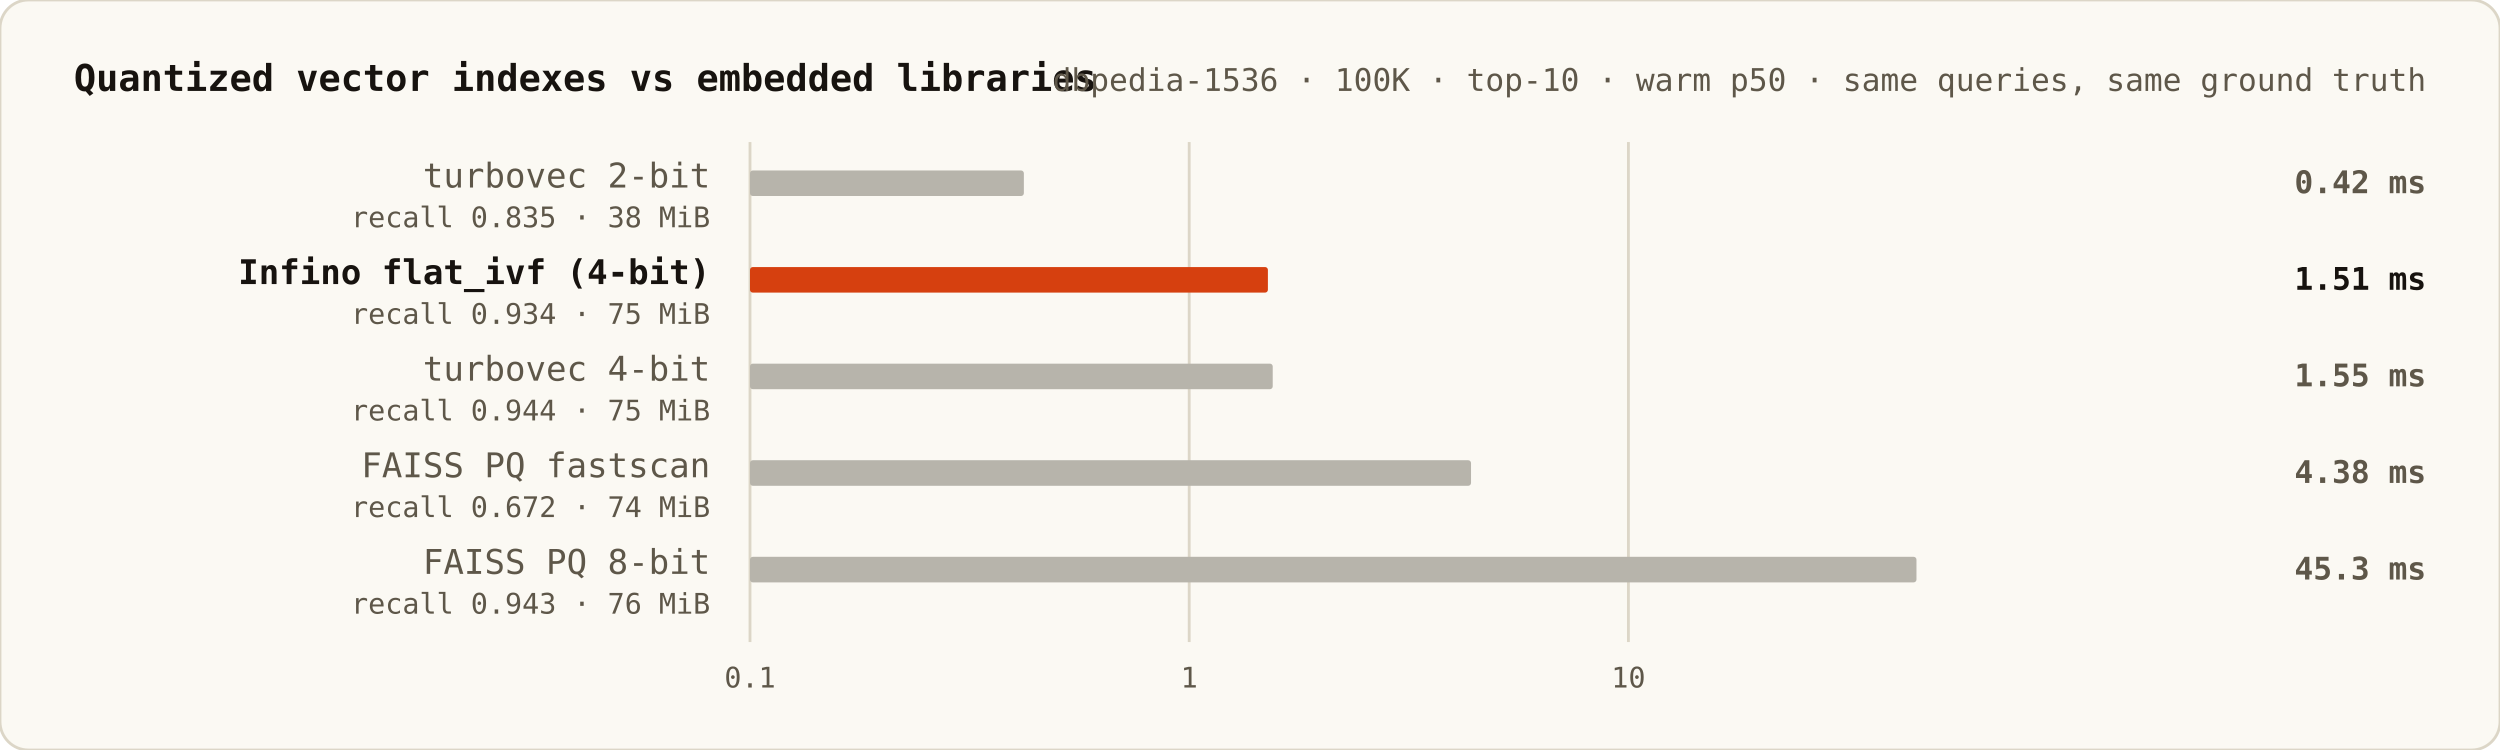
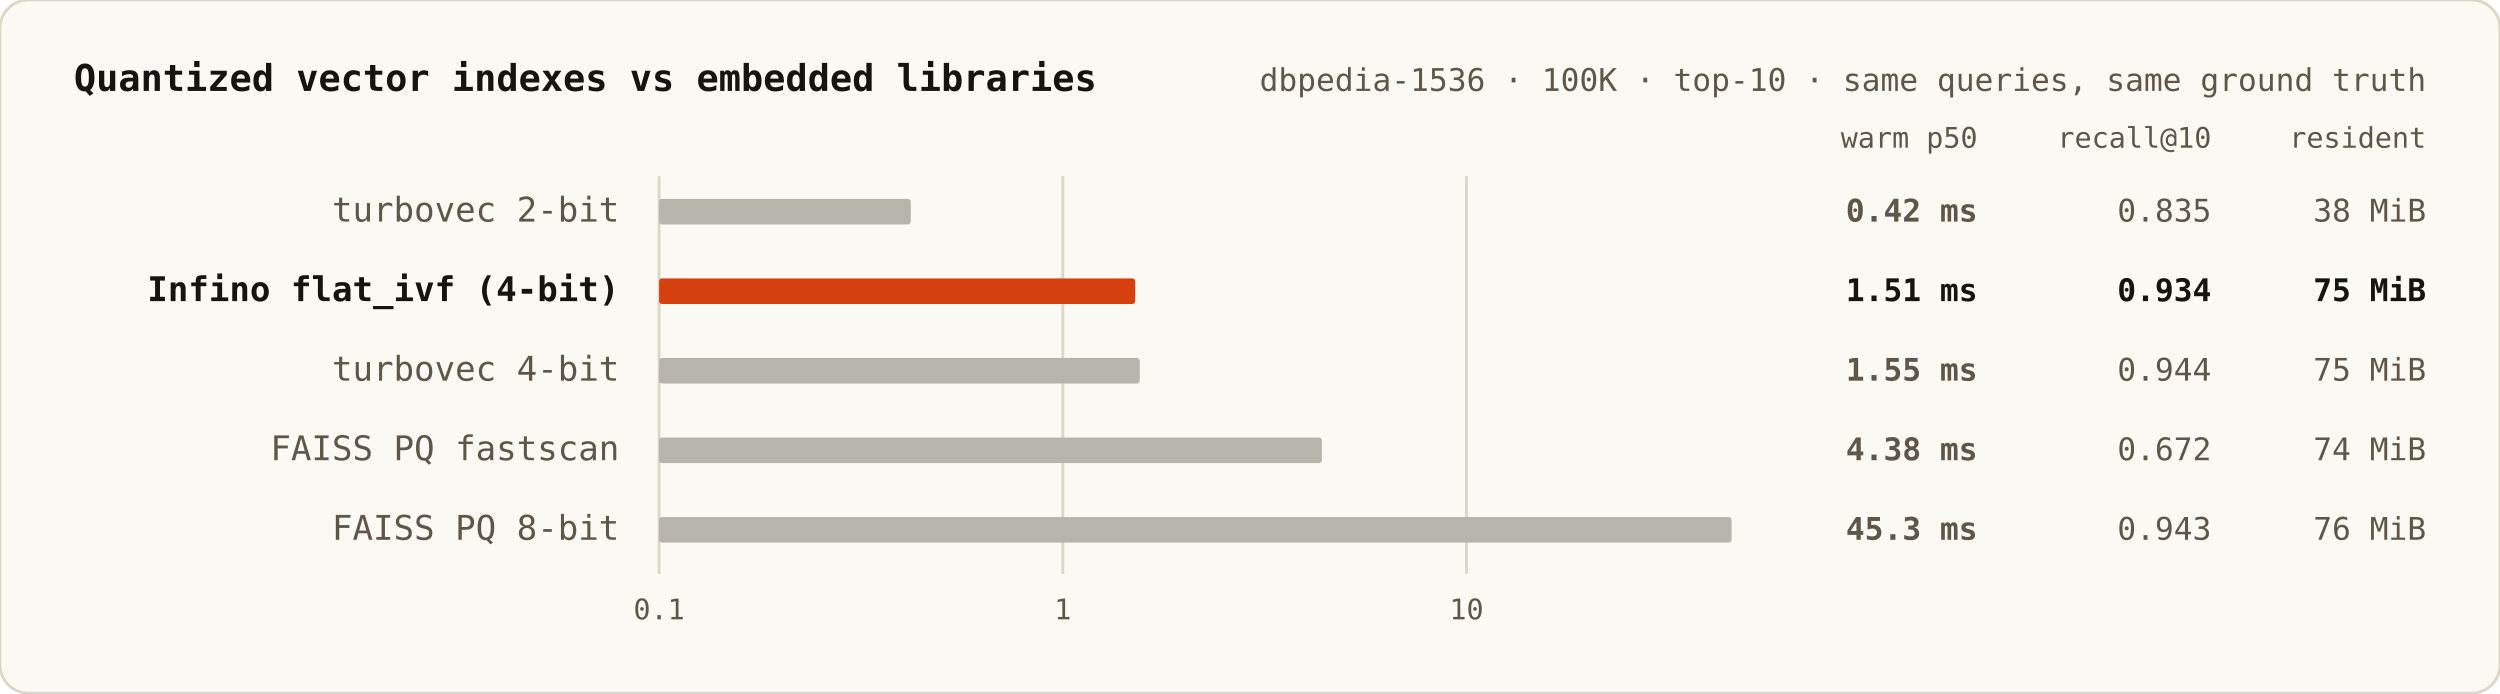
- <svg xmlns="http://www.w3.org/2000/svg" width="880" height="264" viewBox="0 0 880 264" role="img">
-   <rect width="880" height="264" rx="10" fill="#FBF9F3" stroke="#DCD6C7" />
+ <svg xmlns="http://www.w3.org/2000/svg" width="880" height="244" viewBox="0 0 880 244" role="img">
+   <rect width="880" height="244" rx="10" fill="#FBF9F3" stroke="#DCD6C7" />
  <text x="26.0" y="32.0" font-family="ui-monospace, SFMono-Regular, Menlo, Consolas, monospace" font-size="13" fill="#17130F" font-weight="600">Quantized vector indexes vs embedded libraries</text>
-   <text x="854.0" y="32.0" font-family="ui-monospace, SFMono-Regular, Menlo, Consolas, monospace" font-size="11" fill="#5E5749" text-anchor="end">dbpedia-1536 · 100K · top-10 · warm p50 · same queries, same ground truth</text>
-   <line x1="264.0" y1="50" x2="264.0" y2="226" stroke="#DCD6C7" />
-   <text x="264.0" y="242.0" font-family="ui-monospace, SFMono-Regular, Menlo, Consolas, monospace" font-size="10" fill="#5E5749" text-anchor="middle">0.1</text>
-   <line x1="418.6" y1="50" x2="418.6" y2="226" stroke="#DCD6C7" />
-   <text x="418.6" y="242.0" font-family="ui-monospace, SFMono-Regular, Menlo, Consolas, monospace" font-size="10" fill="#5E5749" text-anchor="middle">1</text>
-   <line x1="573.2" y1="50" x2="573.2" y2="226" stroke="#DCD6C7" />
-   <text x="573.2" y="242.0" font-family="ui-monospace, SFMono-Regular, Menlo, Consolas, monospace" font-size="10" fill="#5E5749" text-anchor="middle">10</text>
-   <text x="250.0" y="66.0" font-family="ui-monospace, SFMono-Regular, Menlo, Consolas, monospace" font-size="12" fill="#5E5749" text-anchor="end">turbovec 2-bit</text>
-   <text x="250.0" y="80.0" font-family="ui-monospace, SFMono-Regular, Menlo, Consolas, monospace" font-size="10" fill="#5E5749" text-anchor="end">recall 0.835 · 38 MiB</text>
-   <rect x="264" y="60" width="96.4" height="9" rx="1" fill="#B7B4AB" />
-   <text x="854.0" y="68.0" font-family="ui-monospace, SFMono-Regular, Menlo, Consolas, monospace" font-size="11" fill="#5E5749" font-weight="600" text-anchor="end">0.42 ms</text>
-   <text x="250.0" y="100.0" font-family="ui-monospace, SFMono-Regular, Menlo, Consolas, monospace" font-size="12" fill="#17130F" font-weight="600" text-anchor="end">Infino flat_ivf (4-bit)</text>
-   <text x="250.0" y="114.0" font-family="ui-monospace, SFMono-Regular, Menlo, Consolas, monospace" font-size="10" fill="#5E5749" text-anchor="end">recall 0.934 · 75 MiB</text>
-   <rect x="264" y="94" width="182.3" height="9" rx="1" fill="#D6400F" />
-   <text x="854.0" y="102.0" font-family="ui-monospace, SFMono-Regular, Menlo, Consolas, monospace" font-size="11" fill="#17130F" font-weight="600" text-anchor="end">1.51 ms</text>
-   <text x="250.0" y="134.0" font-family="ui-monospace, SFMono-Regular, Menlo, Consolas, monospace" font-size="12" fill="#5E5749" text-anchor="end">turbovec 4-bit</text>
-   <text x="250.0" y="148.0" font-family="ui-monospace, SFMono-Regular, Menlo, Consolas, monospace" font-size="10" fill="#5E5749" text-anchor="end">recall 0.944 · 75 MiB</text>
-   <rect x="264" y="128" width="184.0" height="9" rx="1" fill="#B7B4AB" />
-   <text x="854.0" y="136.0" font-family="ui-monospace, SFMono-Regular, Menlo, Consolas, monospace" font-size="11" fill="#5E5749" font-weight="600" text-anchor="end">1.55 ms</text>
-   <text x="250.0" y="168.0" font-family="ui-monospace, SFMono-Regular, Menlo, Consolas, monospace" font-size="12" fill="#5E5749" text-anchor="end">FAISS PQ fastscan</text>
-   <text x="250.0" y="182.0" font-family="ui-monospace, SFMono-Regular, Menlo, Consolas, monospace" font-size="10" fill="#5E5749" text-anchor="end">recall 0.672 · 74 MiB</text>
-   <rect x="264" y="162" width="253.8" height="9" rx="1" fill="#B7B4AB" />
-   <text x="854.0" y="170.0" font-family="ui-monospace, SFMono-Regular, Menlo, Consolas, monospace" font-size="11" fill="#5E5749" font-weight="600" text-anchor="end">4.38 ms</text>
-   <text x="250.0" y="202.0" font-family="ui-monospace, SFMono-Regular, Menlo, Consolas, monospace" font-size="12" fill="#5E5749" text-anchor="end">FAISS PQ 8-bit</text>
-   <text x="250.0" y="216.0" font-family="ui-monospace, SFMono-Regular, Menlo, Consolas, monospace" font-size="10" fill="#5E5749" text-anchor="end">recall 0.943 · 76 MiB</text>
-   <rect x="264" y="196" width="410.6" height="9" rx="1" fill="#B7B4AB" />
-   <text x="854.0" y="204.0" font-family="ui-monospace, SFMono-Regular, Menlo, Consolas, monospace" font-size="11" fill="#5E5749" font-weight="600" text-anchor="end">45.3 ms</text>
+   <text x="854.0" y="32.0" font-family="ui-monospace, SFMono-Regular, Menlo, Consolas, monospace" font-size="11" fill="#5E5749" text-anchor="end">dbpedia-1536 · 100K · top-10 · same queries, same ground truth</text>
+   <line x1="232.0" y1="62" x2="232.0" y2="202" stroke="#DCD6C7" />
+   <text x="232.0" y="218.0" font-family="ui-monospace, SFMono-Regular, Menlo, Consolas, monospace" font-size="10" fill="#5E5749" text-anchor="middle">0.1</text>
+   <line x1="374.1" y1="62" x2="374.1" y2="202" stroke="#DCD6C7" />
+   <text x="374.1" y="218.0" font-family="ui-monospace, SFMono-Regular, Menlo, Consolas, monospace" font-size="10" fill="#5E5749" text-anchor="middle">1</text>
+   <line x1="516.2" y1="62" x2="516.2" y2="202" stroke="#DCD6C7" />
+   <text x="516.2" y="218.0" font-family="ui-monospace, SFMono-Regular, Menlo, Consolas, monospace" font-size="10" fill="#5E5749" text-anchor="middle">10</text>
+   <text x="696.1" y="52.0" font-family="ui-monospace, SFMono-Regular, Menlo, Consolas, monospace" font-size="10" fill="#5E5749" text-anchor="end">warm p50</text>
+   <text x="778.4" y="52.0" font-family="ui-monospace, SFMono-Regular, Menlo, Consolas, monospace" font-size="10" fill="#5E5749" text-anchor="end">recall@10</text>
+   <text x="854.0" y="52.0" font-family="ui-monospace, SFMono-Regular, Menlo, Consolas, monospace" font-size="10" fill="#5E5749" text-anchor="end">resident</text>
+   <text x="218.0" y="78.0" font-family="ui-monospace, SFMono-Regular, Menlo, Consolas, monospace" font-size="12" fill="#5E5749" text-anchor="end">turbovec 2-bit</text>
+   <rect x="232" y="70" width="88.6" height="9" rx="1" fill="#B7B4AB" />
+   <text x="696.1" y="78.0" font-family="ui-monospace, SFMono-Regular, Menlo, Consolas, monospace" font-size="11" fill="#5E5749" font-weight="600" text-anchor="end">0.42 ms</text>
+   <text x="778.4" y="78.0" font-family="ui-monospace, SFMono-Regular, Menlo, Consolas, monospace" font-size="11" fill="#5E5749" text-anchor="end">0.835</text>
+   <text x="854.0" y="78.0" font-family="ui-monospace, SFMono-Regular, Menlo, Consolas, monospace" font-size="11" fill="#5E5749" text-anchor="end">38 MiB</text>
+   <text x="218.0" y="106.0" font-family="ui-monospace, SFMono-Regular, Menlo, Consolas, monospace" font-size="12" fill="#17130F" font-weight="600" text-anchor="end">Infino flat_ivf (4-bit)</text>
+   <rect x="232" y="98" width="167.6" height="9" rx="1" fill="#D6400F" />
+   <text x="696.1" y="106.0" font-family="ui-monospace, SFMono-Regular, Menlo, Consolas, monospace" font-size="11" fill="#17130F" font-weight="600" text-anchor="end">1.51 ms</text>
+   <text x="778.4" y="106.0" font-family="ui-monospace, SFMono-Regular, Menlo, Consolas, monospace" font-size="11" fill="#17130F" font-weight="600" text-anchor="end">0.934</text>
+   <text x="854.0" y="106.0" font-family="ui-monospace, SFMono-Regular, Menlo, Consolas, monospace" font-size="11" fill="#17130F" font-weight="600" text-anchor="end">75 MiB</text>
+   <text x="218.0" y="134.0" font-family="ui-monospace, SFMono-Regular, Menlo, Consolas, monospace" font-size="12" fill="#5E5749" text-anchor="end">turbovec 4-bit</text>
+   <rect x="232" y="126" width="169.2" height="9" rx="1" fill="#B7B4AB" />
+   <text x="696.1" y="134.0" font-family="ui-monospace, SFMono-Regular, Menlo, Consolas, monospace" font-size="11" fill="#5E5749" font-weight="600" text-anchor="end">1.55 ms</text>
+   <text x="778.4" y="134.0" font-family="ui-monospace, SFMono-Regular, Menlo, Consolas, monospace" font-size="11" fill="#5E5749" text-anchor="end">0.944</text>
+   <text x="854.0" y="134.0" font-family="ui-monospace, SFMono-Regular, Menlo, Consolas, monospace" font-size="11" fill="#5E5749" text-anchor="end">75 MiB</text>
+   <text x="218.0" y="162.0" font-family="ui-monospace, SFMono-Regular, Menlo, Consolas, monospace" font-size="12" fill="#5E5749" text-anchor="end">FAISS PQ fastscan</text>
+   <rect x="232" y="154" width="233.3" height="9" rx="1" fill="#B7B4AB" />
+   <text x="696.1" y="162.0" font-family="ui-monospace, SFMono-Regular, Menlo, Consolas, monospace" font-size="11" fill="#5E5749" font-weight="600" text-anchor="end">4.38 ms</text>
+   <text x="778.4" y="162.0" font-family="ui-monospace, SFMono-Regular, Menlo, Consolas, monospace" font-size="11" fill="#5E5749" text-anchor="end">0.672</text>
+   <text x="854.0" y="162.0" font-family="ui-monospace, SFMono-Regular, Menlo, Consolas, monospace" font-size="11" fill="#5E5749" text-anchor="end">74 MiB</text>
+   <text x="218.0" y="190.0" font-family="ui-monospace, SFMono-Regular, Menlo, Consolas, monospace" font-size="12" fill="#5E5749" text-anchor="end">FAISS PQ 8-bit</text>
+   <rect x="232" y="182" width="377.5" height="9" rx="1" fill="#B7B4AB" />
+   <text x="696.1" y="190.0" font-family="ui-monospace, SFMono-Regular, Menlo, Consolas, monospace" font-size="11" fill="#5E5749" font-weight="600" text-anchor="end">45.3 ms</text>
+   <text x="778.4" y="190.0" font-family="ui-monospace, SFMono-Regular, Menlo, Consolas, monospace" font-size="11" fill="#5E5749" text-anchor="end">0.943</text>
+   <text x="854.0" y="190.0" font-family="ui-monospace, SFMono-Regular, Menlo, Consolas, monospace" font-size="11" fill="#5E5749" text-anchor="end">76 MiB</text>
</svg>
